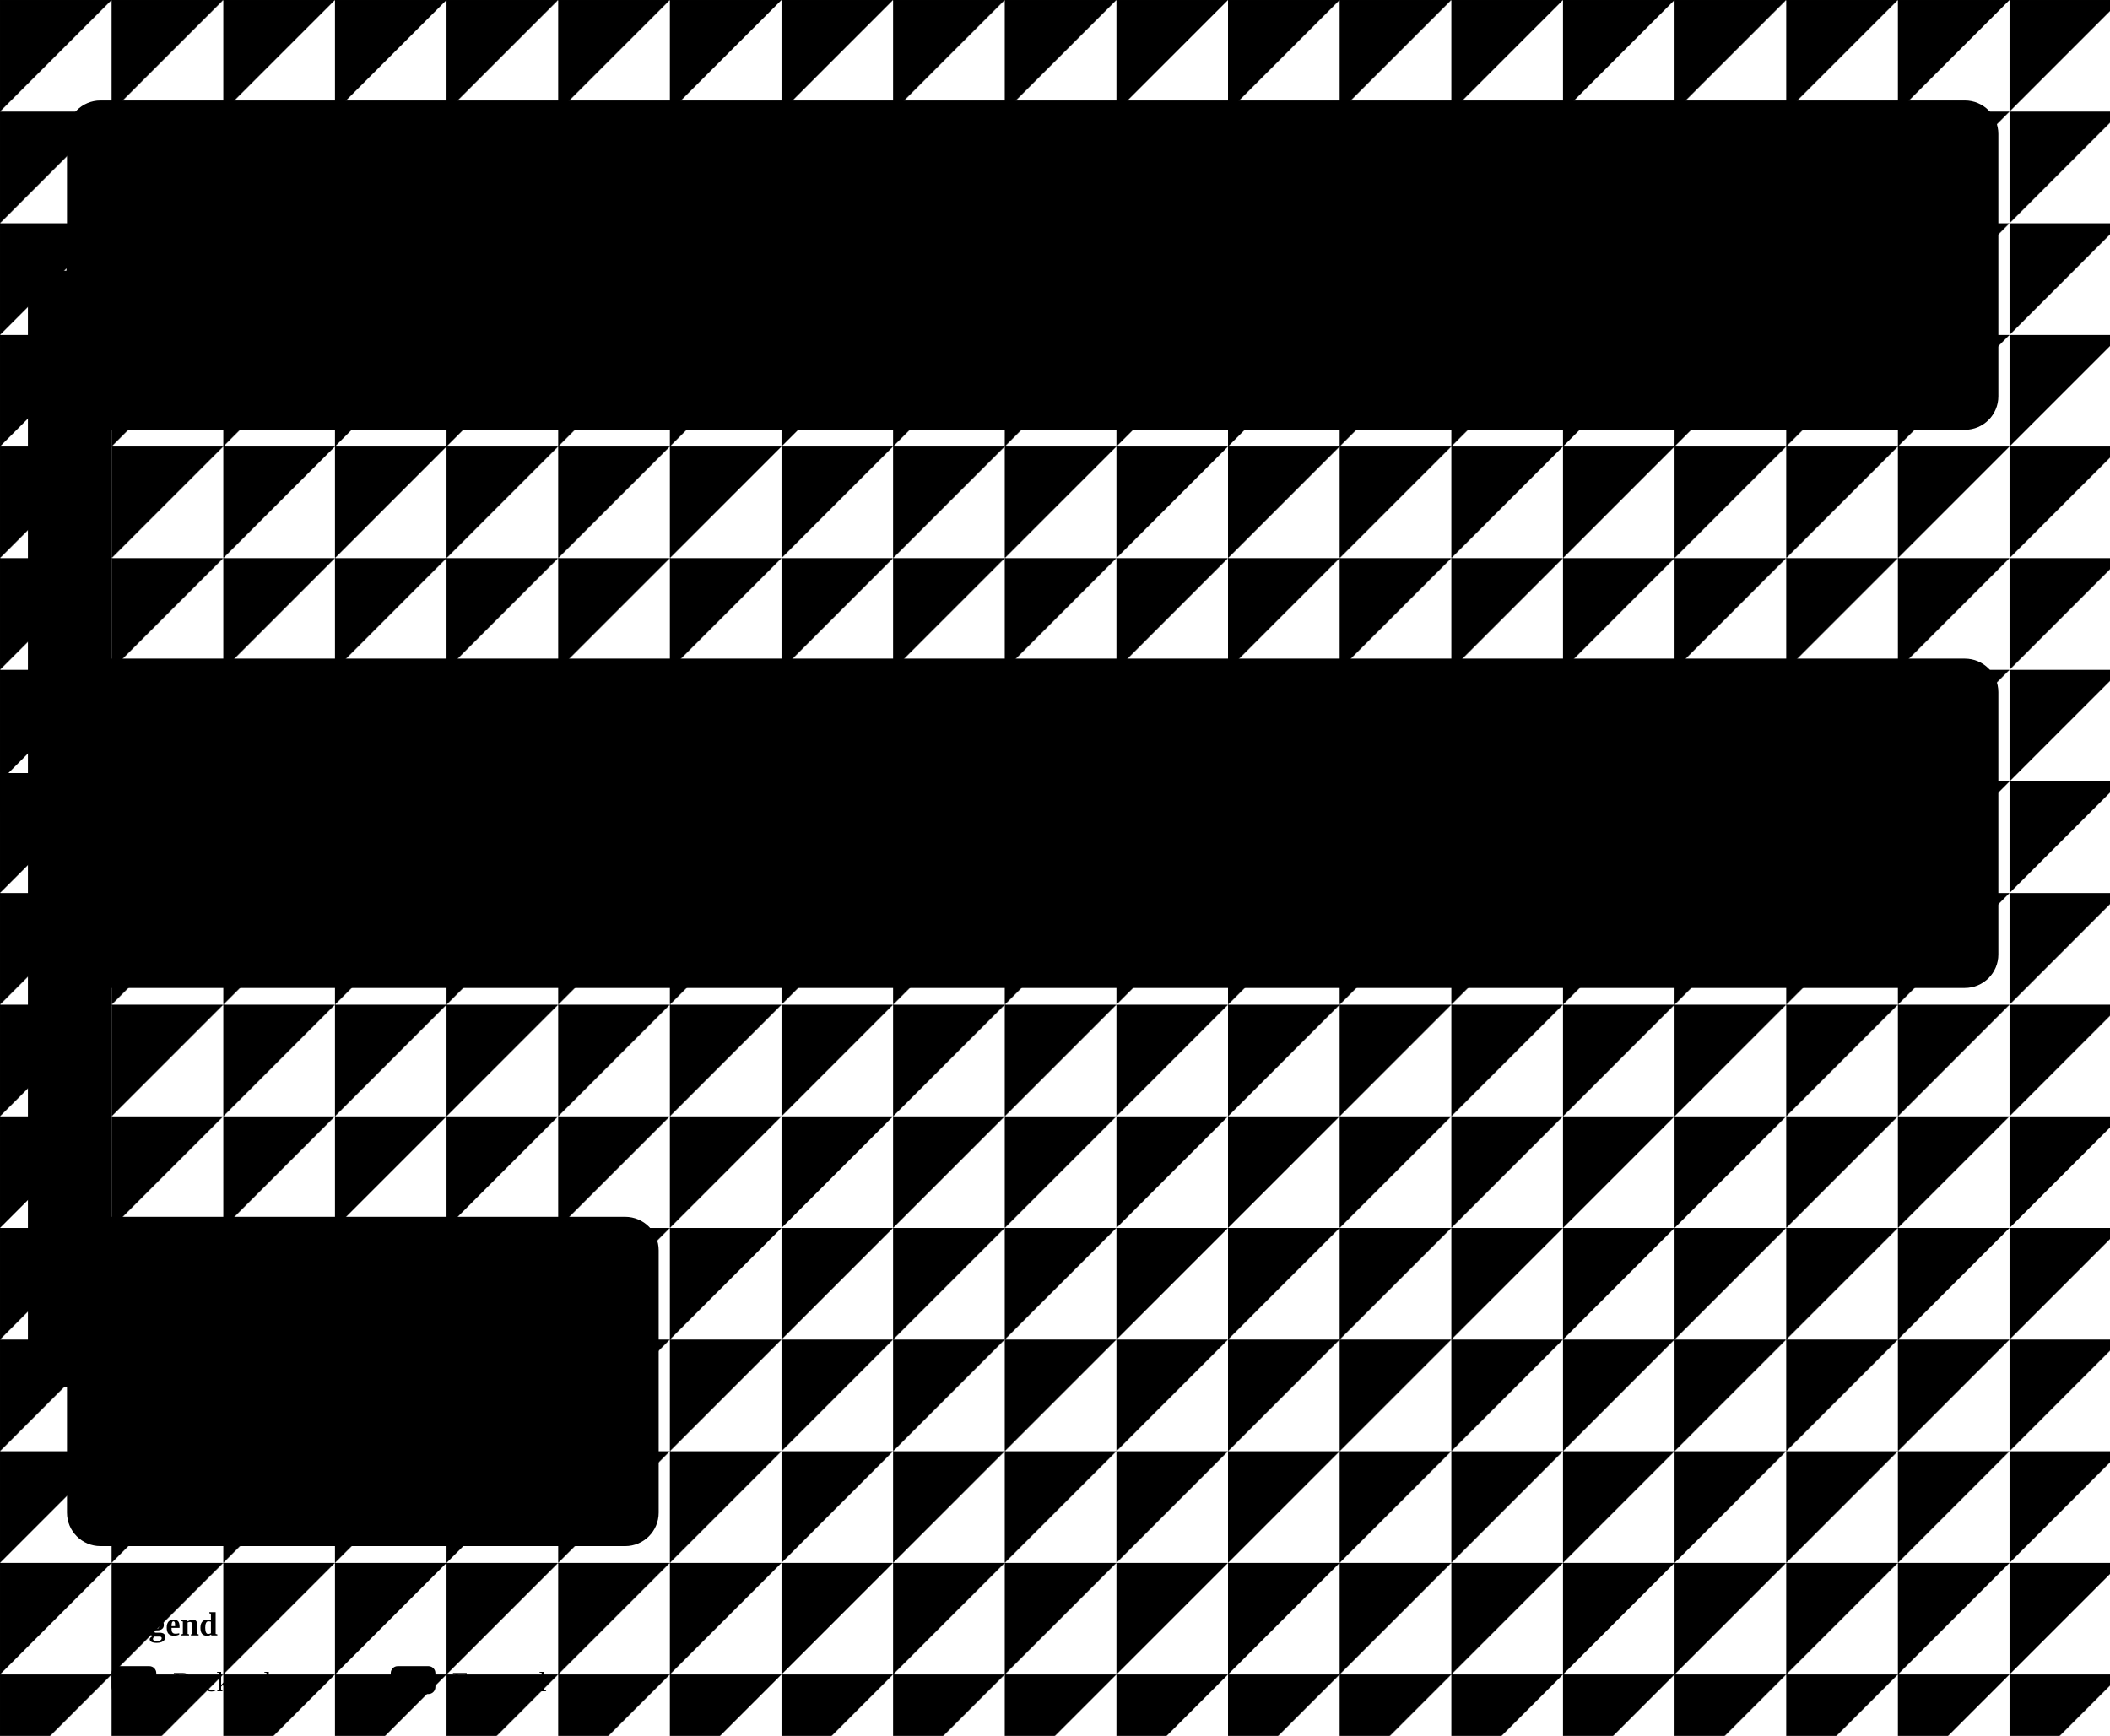
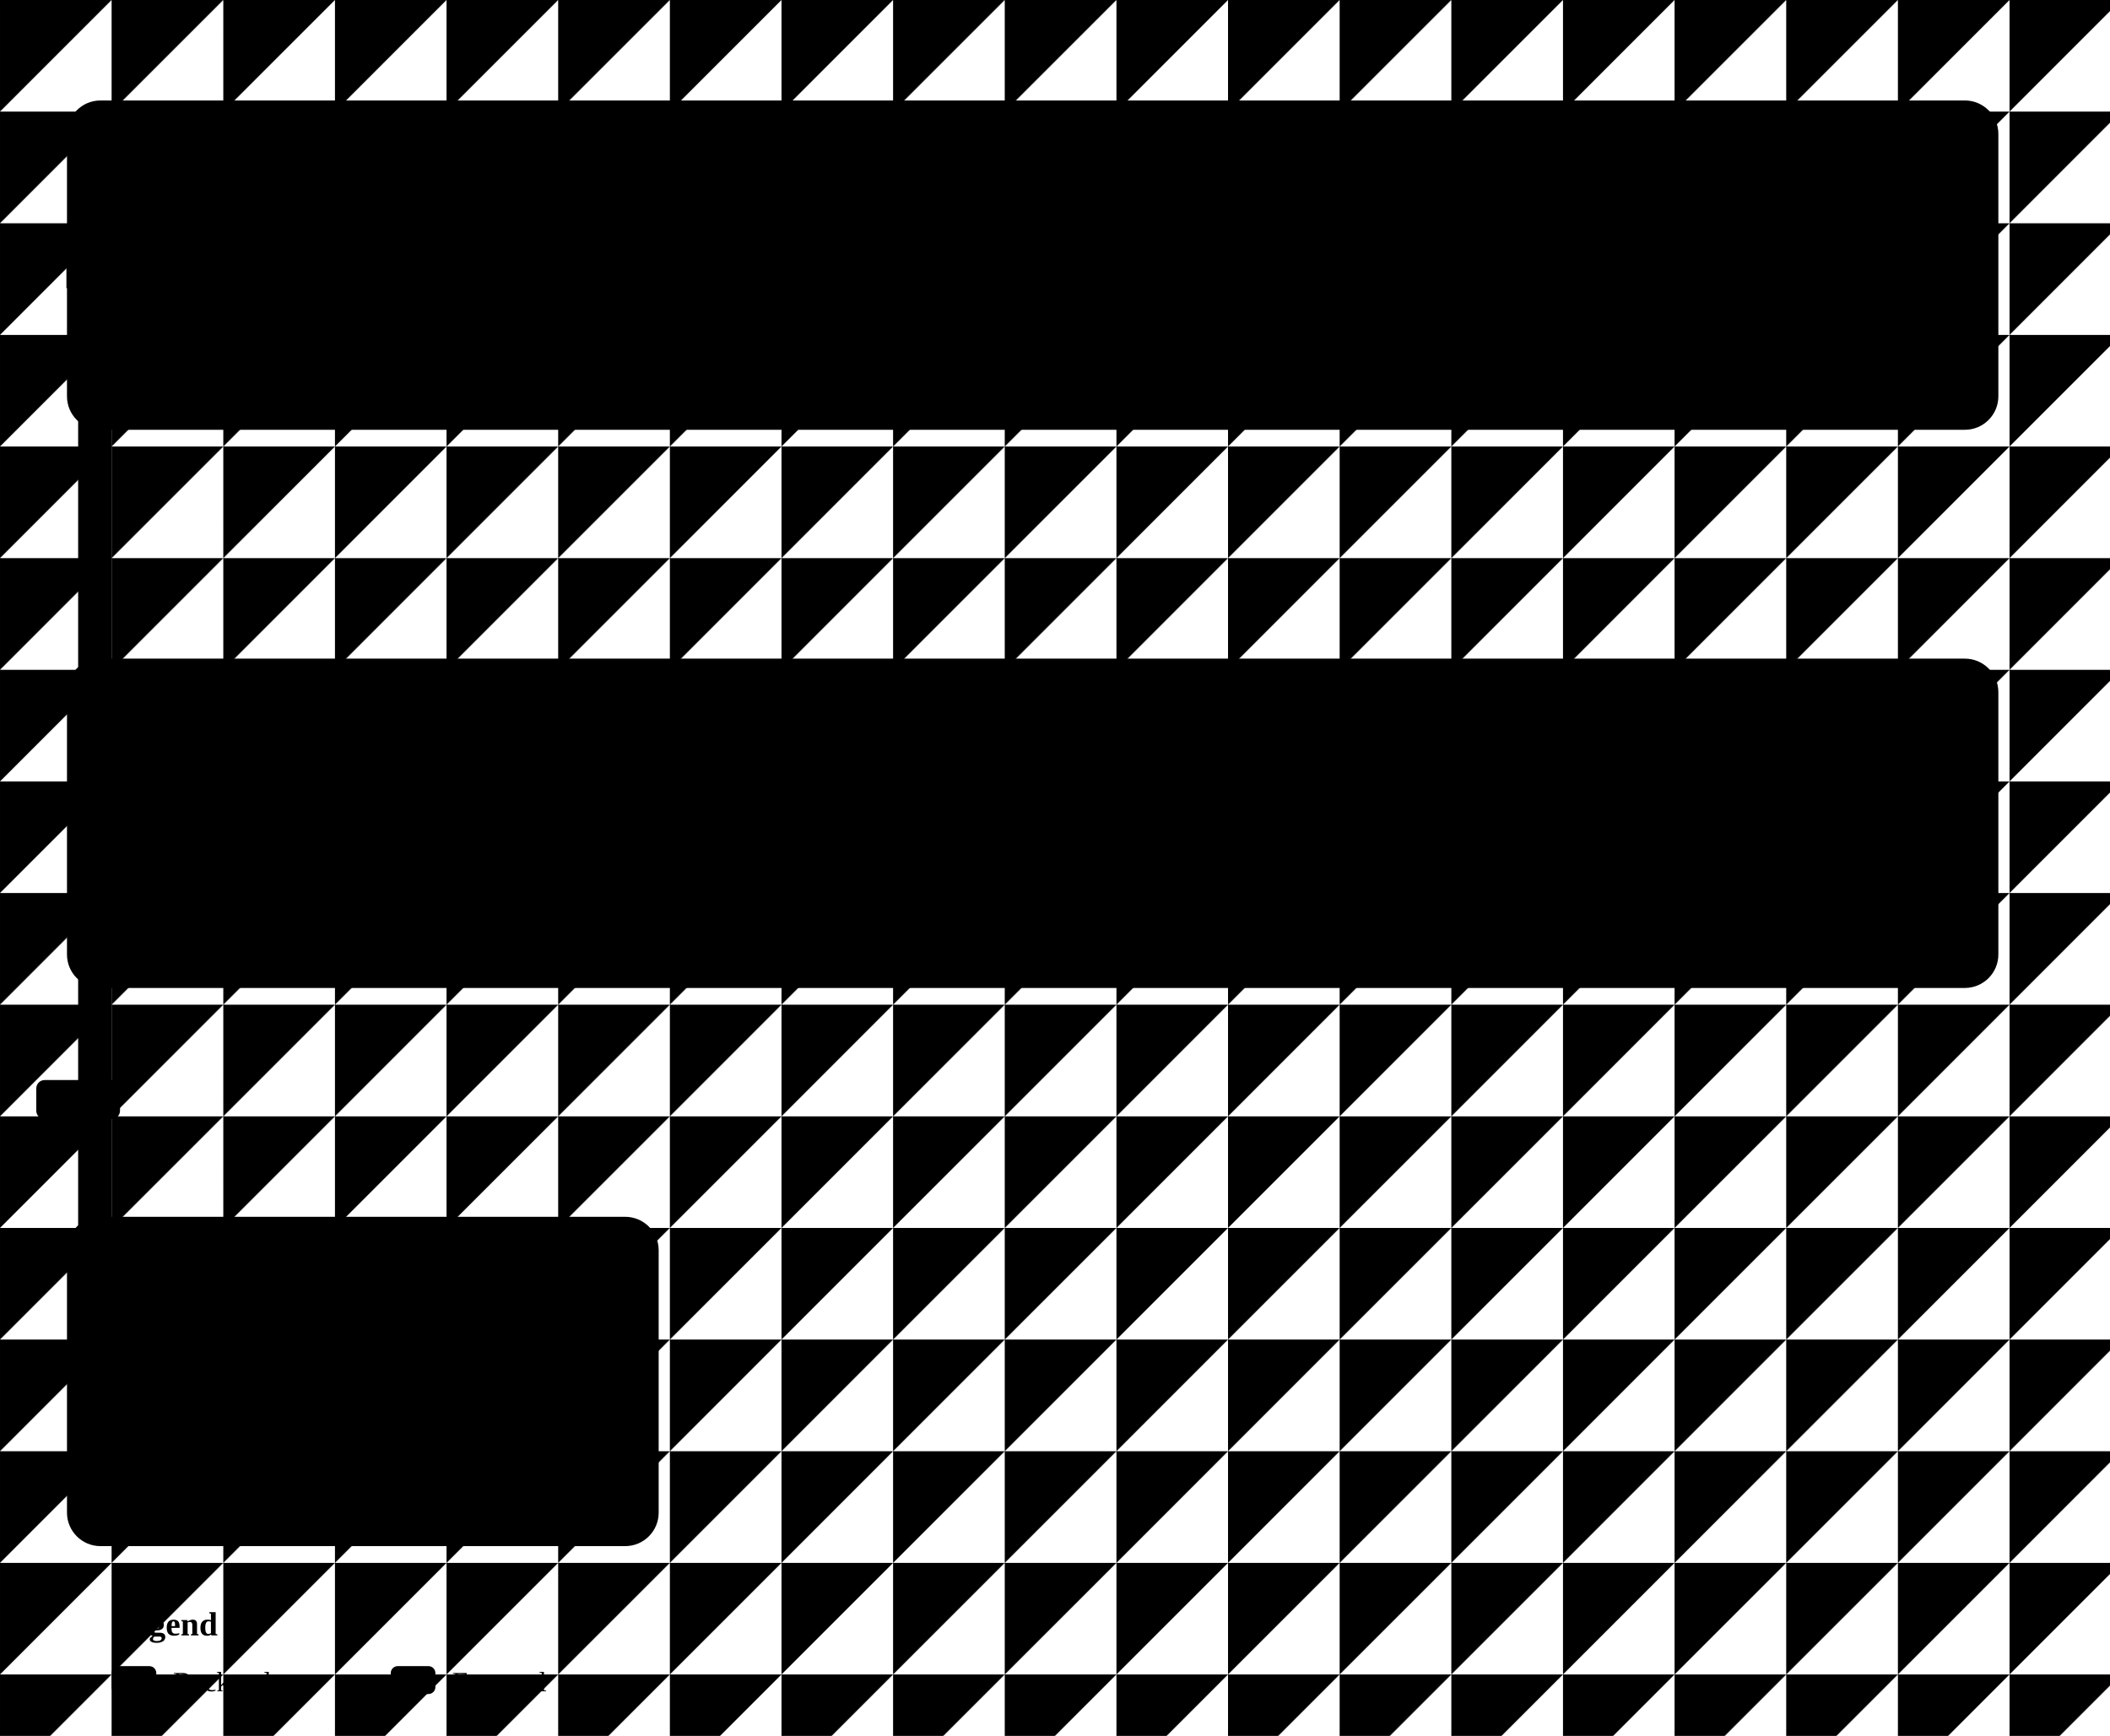
<svg viewBox="0 0 756 622" role="img" lang="en" aria-labelledby="archify-diagram-title archify-diagram-description" data-preset="classic" data-quality-profile="showcase">
  <defs>
    <marker id="arrowhead" markerWidth="10" markerHeight="7" refX="9" refY="3.5" orient="auto">
      <polygon points="0 0, 10 3.5, 0 7" class="m-default" />
    </marker>
    <marker id="arrowhead-emphasis" markerWidth="10" markerHeight="7" refX="9" refY="3.5" orient="auto">
      <polygon points="0 0, 10 3.5, 0 7" class="m-emphasis" />
    </marker>
    <marker id="arrowhead-security" markerWidth="10" markerHeight="7" refX="9" refY="3.5" orient="auto">
      <polygon points="0 0, 10 3.5, 0 7" class="m-security" />
    </marker>
    <marker id="arrowhead-dashed" markerWidth="10" markerHeight="7" refX="9" refY="3.5" orient="auto">
      <polygon points="0 0, 10 3.5, 0 7" class="m-dashed" />
    </marker>
    <pattern id="grid" width="40" height="40" patternUnits="userSpaceOnUse">
      <path d="M 40 0 L 0 0 0 40" class="c-grid" stroke-width="0.5" />
    </pattern>
  </defs>
  <rect width="100%" height="100%" fill="url(#grid)" />
  <rect data-graph-role="structural-frame" data-composition-frame-kind="region" data-composition-frame-id="0" data-composition-frame-label="ĐIỀU PHỐI" x="24" y="436" width="212" height="118" rx="12" class="c-region" stroke-width="1" />
  <rect data-graph-role="structural-frame" data-composition-frame-kind="region" data-composition-frame-id="1" data-composition-frame-label="RUNTIME" x="24" y="236" width="692" height="118" rx="12" class="c-region" stroke-width="1" />
  <rect data-graph-role="structural-frame" data-composition-frame-kind="region" data-composition-frame-id="2" data-composition-frame-label="PHƯƠNG PHÁP" x="24" y="36" width="692" height="118" rx="12" class="c-region" stroke-width="1" />
-   <path data-edge-from="astragentic" data-edge-to="mattpocock_skills" data-edge-label="đi thuê" data-edge-key="0" data-composition-points="40,497;10,497;10,97;40,97" d="M 40 497 L 18 497 Q 10 497 10 489 L 10 105 Q 10 97 18 97 L 40 97" class="a-emphasis" stroke-width="1.8" marker-end="url(#arrowhead-emphasis)" />
+   <path data-edge-from="astragentic" data-edge-to="mattpocock_skills" data-edge-label="dùng" data-edge-key="0" data-composition-points="40,497;28,497;28,97;40,97" d="M 40 497 L 34 497 Q 28 497 28 491 L 28 103 Q 28 97 34 97 L 40 97" class="a-emphasis" stroke-width="1.8" marker-end="url(#arrowhead-emphasis)" />
  <g id="node-astragentic" data-node-id="astragentic" data-node-label="Astragentic" tabindex="0" role="button" aria-label="Focus Astragentic, điều phối, ĐIỀU PHỐI" aria-pressed="false" data-node-kind="backend" data-node-sublabel="điều phối" data-node-context="ĐIỀU PHỐI">
    <rect x="40" y="460" width="180" height="74" rx="6" class="c-mask" />
    <rect x="40" y="460" width="180" height="74" rx="6" class="c-backend" stroke-width="1.5" />
    <g aria-hidden="true" data-semantic-sigil="backend" class="semantic-sigil s-backend" transform="translate(46 466) scale(0.6875)">
      <path d="M6 3 3 8l3 5M10 3l3 5-3 5" />
    </g>
    <text data-node-label="" data-detail-anchor="" x="130" y="495" class="t-primary" font-size="11" font-weight="600" text-anchor="middle">Astragentic</text>
    <text data-detail="context" x="130" y="511" class="t-muted" font-size="9" text-anchor="middle">điều phối</text>
  </g>
  <g id="node-claude_code" data-node-id="claude_code" data-node-label="Claude Code" tabindex="0" role="button" aria-label="Focus Claude Code, runtime, RUNTIME" aria-pressed="false" data-node-kind="external" data-node-sublabel="runtime" data-node-context="RUNTIME">
    <rect x="40" y="260" width="180" height="74" rx="6" class="c-mask" />
    <rect x="40" y="260" width="180" height="74" rx="6" class="c-external" stroke-width="1.5" />
    <g aria-hidden="true" data-semantic-sigil="external" class="semantic-sigil s-external" transform="translate(46 266) scale(0.6875)">
      <rect x="2.5" y="5" width="8.5" height="8" rx="1.5" />
      <path d="M8 2.5h5.5V8M13.5 2.5 7.5 8.5" />
    </g>
    <text data-node-label="" data-detail-anchor="" x="130" y="295" class="t-primary" font-size="11" font-weight="600" text-anchor="middle">Claude Code</text>
    <text data-detail="context" x="130" y="311" class="t-muted" font-size="9" text-anchor="middle">runtime</text>
  </g>
  <g id="node-codex" data-node-id="codex" data-node-label="Codex" tabindex="0" role="button" aria-label="Focus Codex, runtime, RUNTIME" aria-pressed="false" data-node-kind="external" data-node-sublabel="runtime" data-node-context="RUNTIME">
    <rect x="280" y="260" width="180" height="74" rx="6" class="c-mask" />
    <rect x="280" y="260" width="180" height="74" rx="6" class="c-external" stroke-width="1.5" />
    <g aria-hidden="true" data-semantic-sigil="external" class="semantic-sigil s-external" transform="translate(286 266) scale(0.6875)">
      <rect x="2.5" y="5" width="8.5" height="8" rx="1.5" />
      <path d="M8 2.5h5.5V8M13.5 2.5 7.5 8.5" />
    </g>
    <text data-node-label="" data-detail-anchor="" x="370" y="295" class="t-primary" font-size="11" font-weight="600" text-anchor="middle">Codex</text>
    <text data-detail="context" x="370" y="311" class="t-muted" font-size="9" text-anchor="middle">runtime</text>
  </g>
  <g id="node-opencode" data-node-id="opencode" data-node-label="OpenCode" tabindex="0" role="button" aria-label="Focus OpenCode, runtime, RUNTIME" aria-pressed="false" data-node-kind="external" data-node-sublabel="runtime" data-node-context="RUNTIME">
    <rect x="520" y="260" width="180" height="74" rx="6" class="c-mask" />
    <rect x="520" y="260" width="180" height="74" rx="6" class="c-external" stroke-width="1.5" />
    <g aria-hidden="true" data-semantic-sigil="external" class="semantic-sigil s-external" transform="translate(526 266) scale(0.6875)">
      <rect x="2.5" y="5" width="8.5" height="8" rx="1.5" />
      <path d="M8 2.5h5.5V8M13.5 2.5 7.5 8.5" />
    </g>
    <text data-node-label="" data-detail-anchor="" x="610" y="295" class="t-primary" font-size="11" font-weight="600" text-anchor="middle">OpenCode</text>
    <text data-detail="context" x="610" y="311" class="t-muted" font-size="9" text-anchor="middle">runtime</text>
  </g>
  <g id="node-mattpocock_skills" data-node-id="mattpocock_skills" data-node-label="mattpocock-skills" tabindex="0" role="button" aria-label="Focus mattpocock-skills, phương pháp, PHƯƠNG PHÁP" aria-pressed="false" data-node-kind="external" data-node-sublabel="phương pháp" data-node-context="PHƯƠNG PHÁP">
    <rect x="40" y="60" width="180" height="74" rx="6" class="c-mask" />
    <rect x="40" y="60" width="180" height="74" rx="6" class="c-external" stroke-width="1.5" />
    <g aria-hidden="true" data-semantic-sigil="external" class="semantic-sigil s-external" transform="translate(46 66) scale(0.6875)">
      <rect x="2.5" y="5" width="8.5" height="8" rx="1.5" />
      <path d="M8 2.5h5.5V8M13.5 2.5 7.5 8.5" />
    </g>
    <text data-node-label="" data-detail-anchor="" x="130" y="95" class="t-primary" font-size="11" font-weight="600" text-anchor="middle">mattpocock-skills</text>
    <text data-detail="context" x="130" y="111" class="t-muted" font-size="9" text-anchor="middle">phương pháp</text>
  </g>
  <g id="node-superpowers" data-node-id="superpowers" data-node-label="Superpowers" tabindex="0" role="button" aria-label="Focus Superpowers, phương pháp, PHƯƠNG PHÁP" aria-pressed="false" data-node-kind="external" data-node-sublabel="phương pháp" data-node-context="PHƯƠNG PHÁP">
    <rect x="280" y="60" width="180" height="74" rx="6" class="c-mask" />
    <rect x="280" y="60" width="180" height="74" rx="6" class="c-external" stroke-width="1.5" />
    <g aria-hidden="true" data-semantic-sigil="external" class="semantic-sigil s-external" transform="translate(286 66) scale(0.6875)">
      <rect x="2.5" y="5" width="8.5" height="8" rx="1.5" />
      <path d="M8 2.5h5.5V8M13.5 2.5 7.5 8.5" />
    </g>
    <text data-node-label="" data-detail-anchor="" x="370" y="95" class="t-primary" font-size="11" font-weight="600" text-anchor="middle">Superpowers</text>
    <text data-detail="context" x="370" y="111" class="t-muted" font-size="9" text-anchor="middle">phương pháp</text>
  </g>
  <g id="node-others" data-node-id="others" data-node-label="khác" tabindex="0" role="button" aria-label="Focus khác, phương pháp chưa liệt kê, PHƯƠNG PHÁP" aria-pressed="false" data-node-kind="external" data-node-sublabel="phương pháp chưa liệt kê" data-node-context="PHƯƠNG PHÁP">
    <rect x="520" y="60" width="180" height="74" rx="6" class="c-mask" />
    <rect x="520" y="60" width="180" height="74" rx="6" class="c-external" stroke-width="1.5" />
    <g aria-hidden="true" data-semantic-sigil="external" class="semantic-sigil s-external" transform="translate(526 66) scale(0.6875)">
      <rect x="2.5" y="5" width="8.5" height="8" rx="1.5" />
      <path d="M8 2.5h5.5V8M13.5 2.5 7.5 8.5" />
    </g>
    <text data-node-label="" data-detail-anchor="" x="610" y="95" class="t-primary" font-size="11" font-weight="600" text-anchor="middle">khác</text>
    <text data-detail="context" x="610" y="111" class="t-muted" font-size="9" text-anchor="middle">phương pháp chưa liệt kê</text>
  </g>
-   <g data-detail="context" data-edge-from="astragentic" data-edge-to="mattpocock_skills" data-edge-label="đi thuê" data-edge-key="0">
-     <rect x="-11.8" y="277" width="43.6" height="14" rx="3" class="c-mask" />
-     <text x="10" y="287" class="t-backend" font-size="8" text-anchor="middle">đi thuê</text>
+   <g data-detail="context" data-edge-from="astragentic" data-edge-to="mattpocock_skills" data-edge-label="dùng" data-edge-key="0">
+     <rect x="13" y="387" width="30" height="14" rx="3" class="c-mask" />
+     <text x="28" y="397" class="t-backend" font-size="8" text-anchor="middle">dùng</text>
  </g>
  <g data-graph-role="structural-frame-label" data-composition-frame-id="0" data-composition-frame-kind="region" data-composition-frame-label="ĐIỀU PHỐI">
    <rect data-graph-role="structural-frame-label-mask" x="28" y="440" width="58.6" height="16" rx="3" class="c-mask" />
    <text data-boundary-label="" x="32" y="453" class="t-cloud" font-size="9" font-weight="600">ĐIỀU PHỐI</text>
  </g>
  <g data-graph-role="structural-frame-label" data-composition-frame-id="1" data-composition-frame-kind="region" data-composition-frame-label="RUNTIME">
    <rect data-graph-role="structural-frame-label-mask" x="28" y="240" width="47.8" height="16" rx="3" class="c-mask" />
    <text data-boundary-label="" x="32" y="253" class="t-cloud" font-size="9" font-weight="600">RUNTIME</text>
  </g>
  <g data-graph-role="structural-frame-label" data-composition-frame-id="2" data-composition-frame-kind="region" data-composition-frame-label="PHƯƠNG PHÁP">
    <rect data-graph-role="structural-frame-label-mask" x="28" y="40" width="69.4" height="16" rx="3" class="c-mask" />
    <text data-boundary-label="" x="32" y="53" class="t-cloud" font-size="9" font-weight="600">PHƯƠNG PHÁP</text>
  </g>
  <g data-legend="" data-legend-bridge="">
    <text x="40" y="586" class="t-primary" font-size="12" font-weight="650">Legend</text>
    <g data-legend-semantic-kind="backend" data-legend-kind="backend" data-legend-label="Backend" data-legend-x="40" data-legend-baseline="606" data-legend-width="78">
      <rect x="40" y="597" width="16" height="10" rx="2.5" class="c-backend" stroke-width="1" />
      <text x="62" y="606" class="t-muted" font-size="10" font-weight="500">Backend</text>
    </g>
    <g data-legend-semantic-kind="external" data-legend-kind="external" data-legend-label="External" data-legend-x="140" data-legend-baseline="606" data-legend-width="83">
      <rect x="140" y="597" width="16" height="10" rx="2.5" class="c-external" stroke-width="1" />
      <text x="162" y="606" class="t-muted" font-size="10" font-weight="500">External</text>
    </g>
  </g>
</svg>
